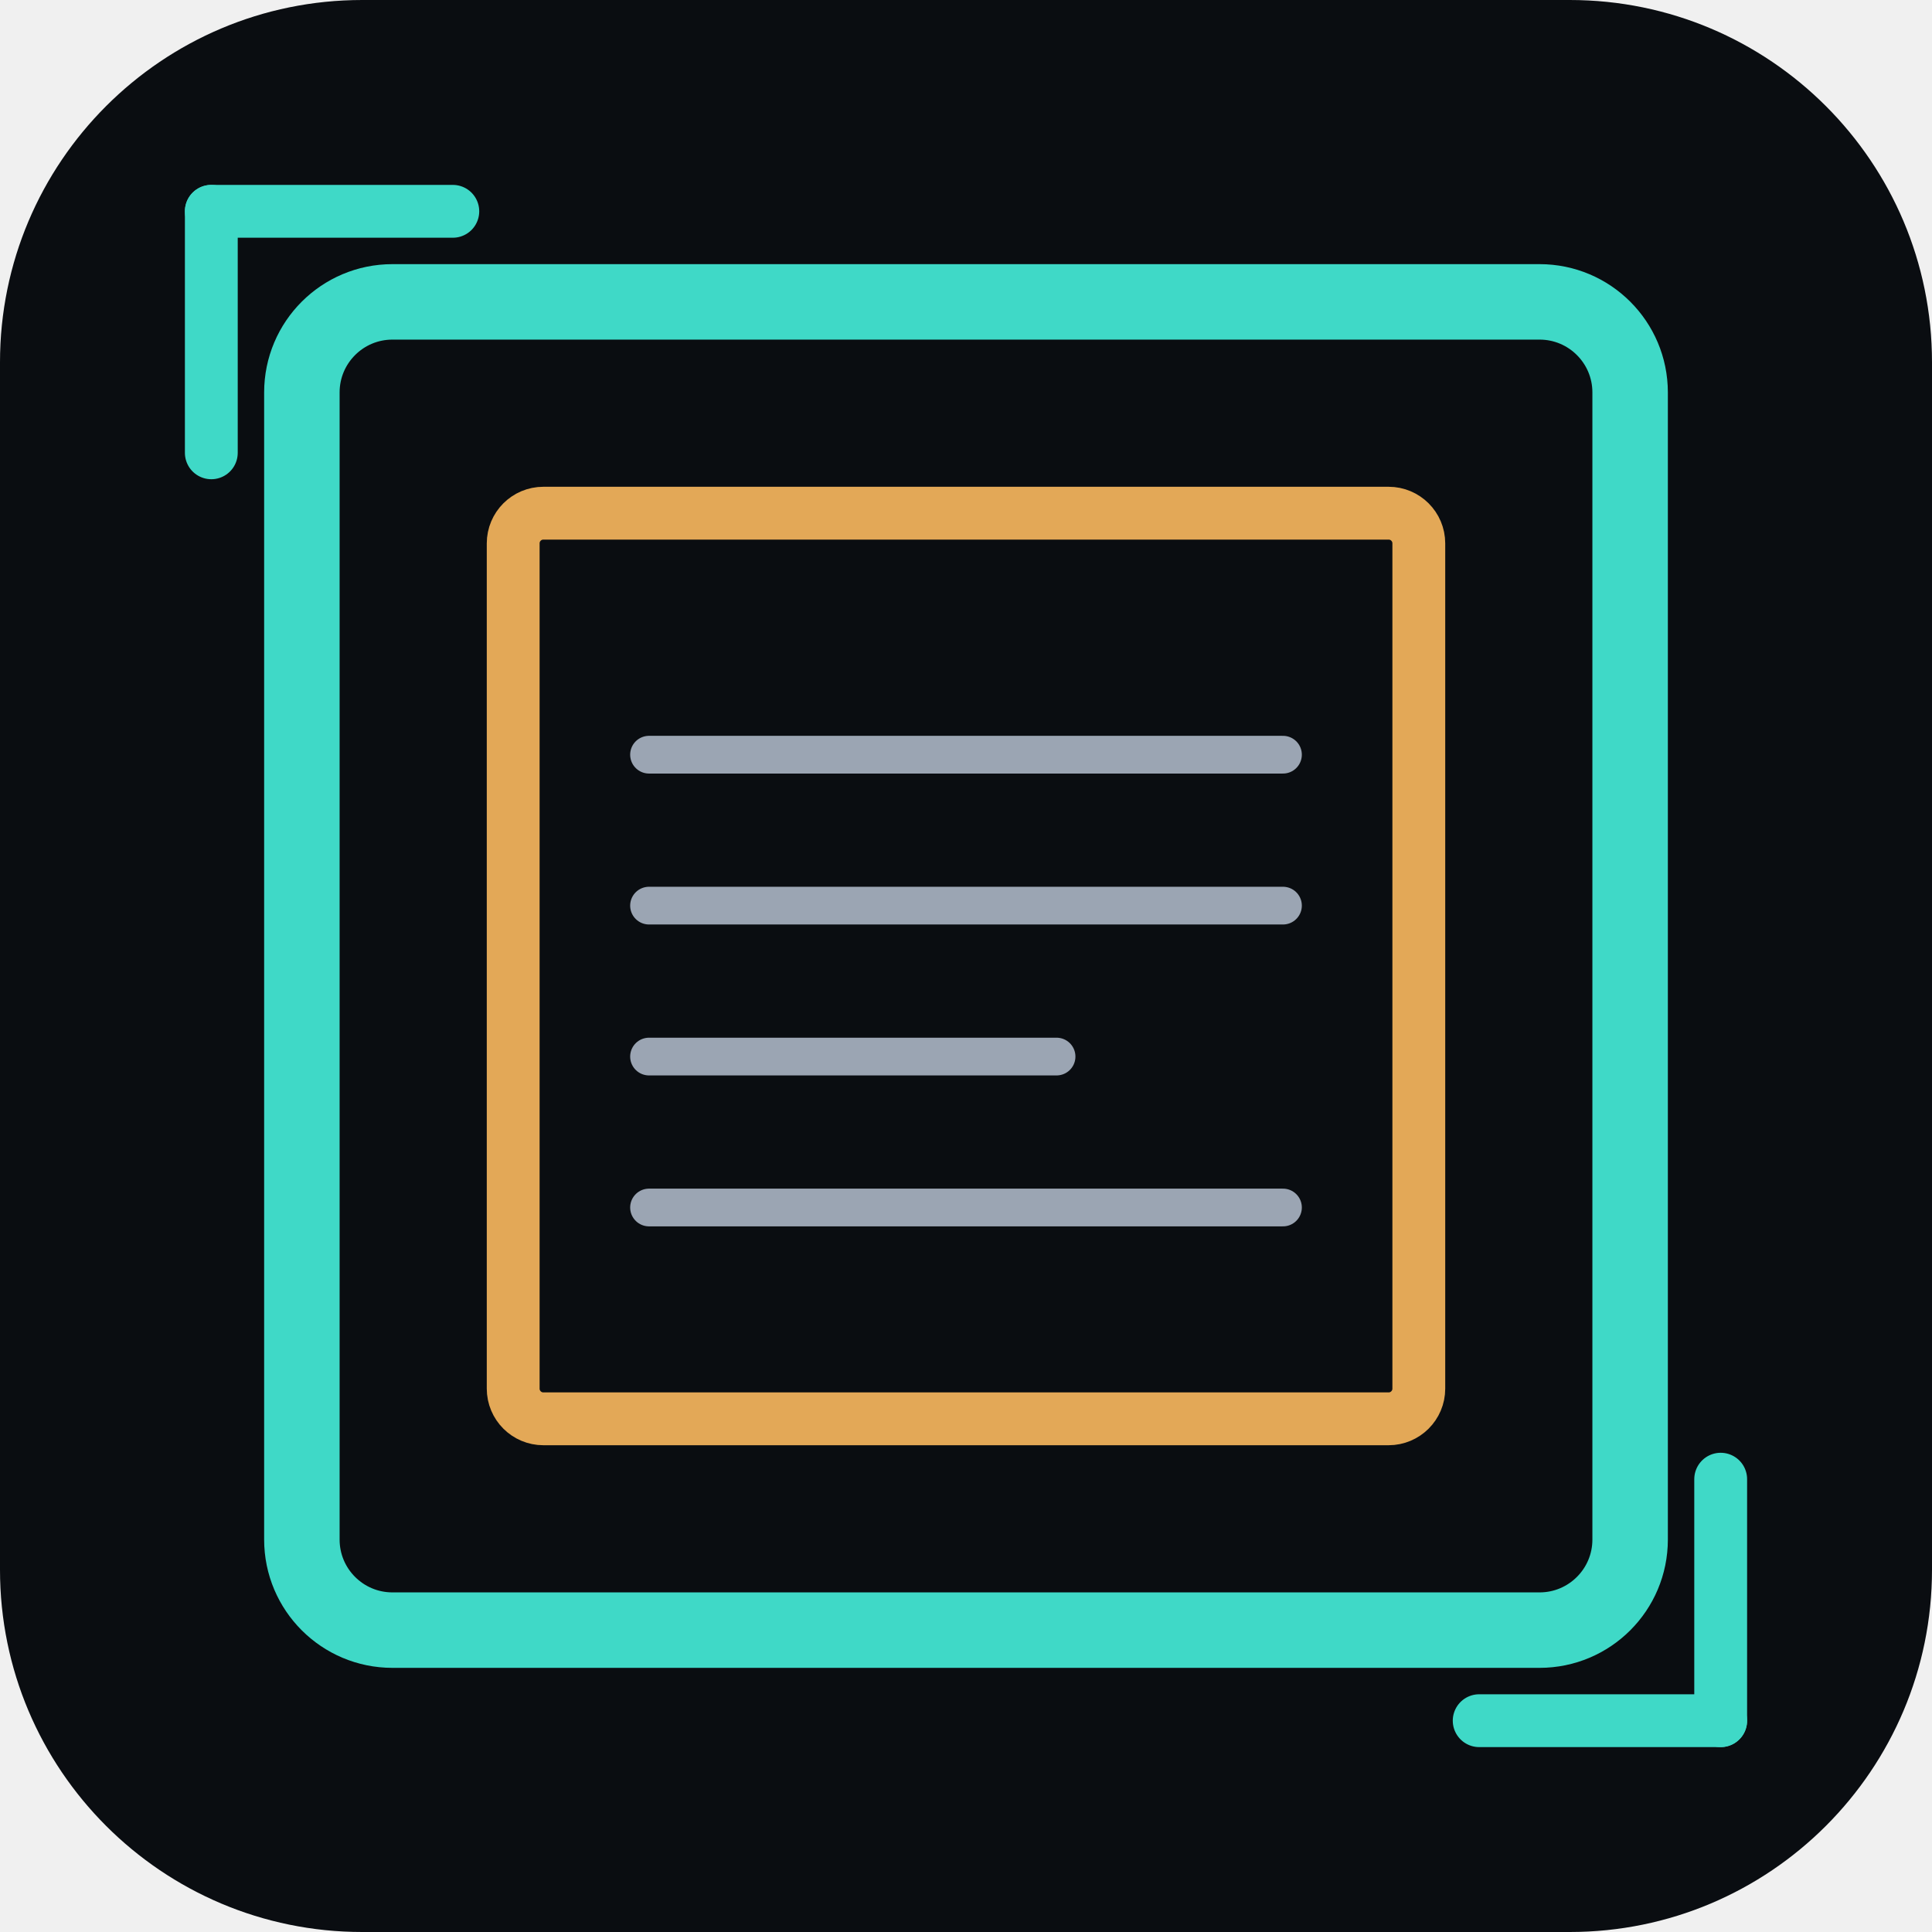
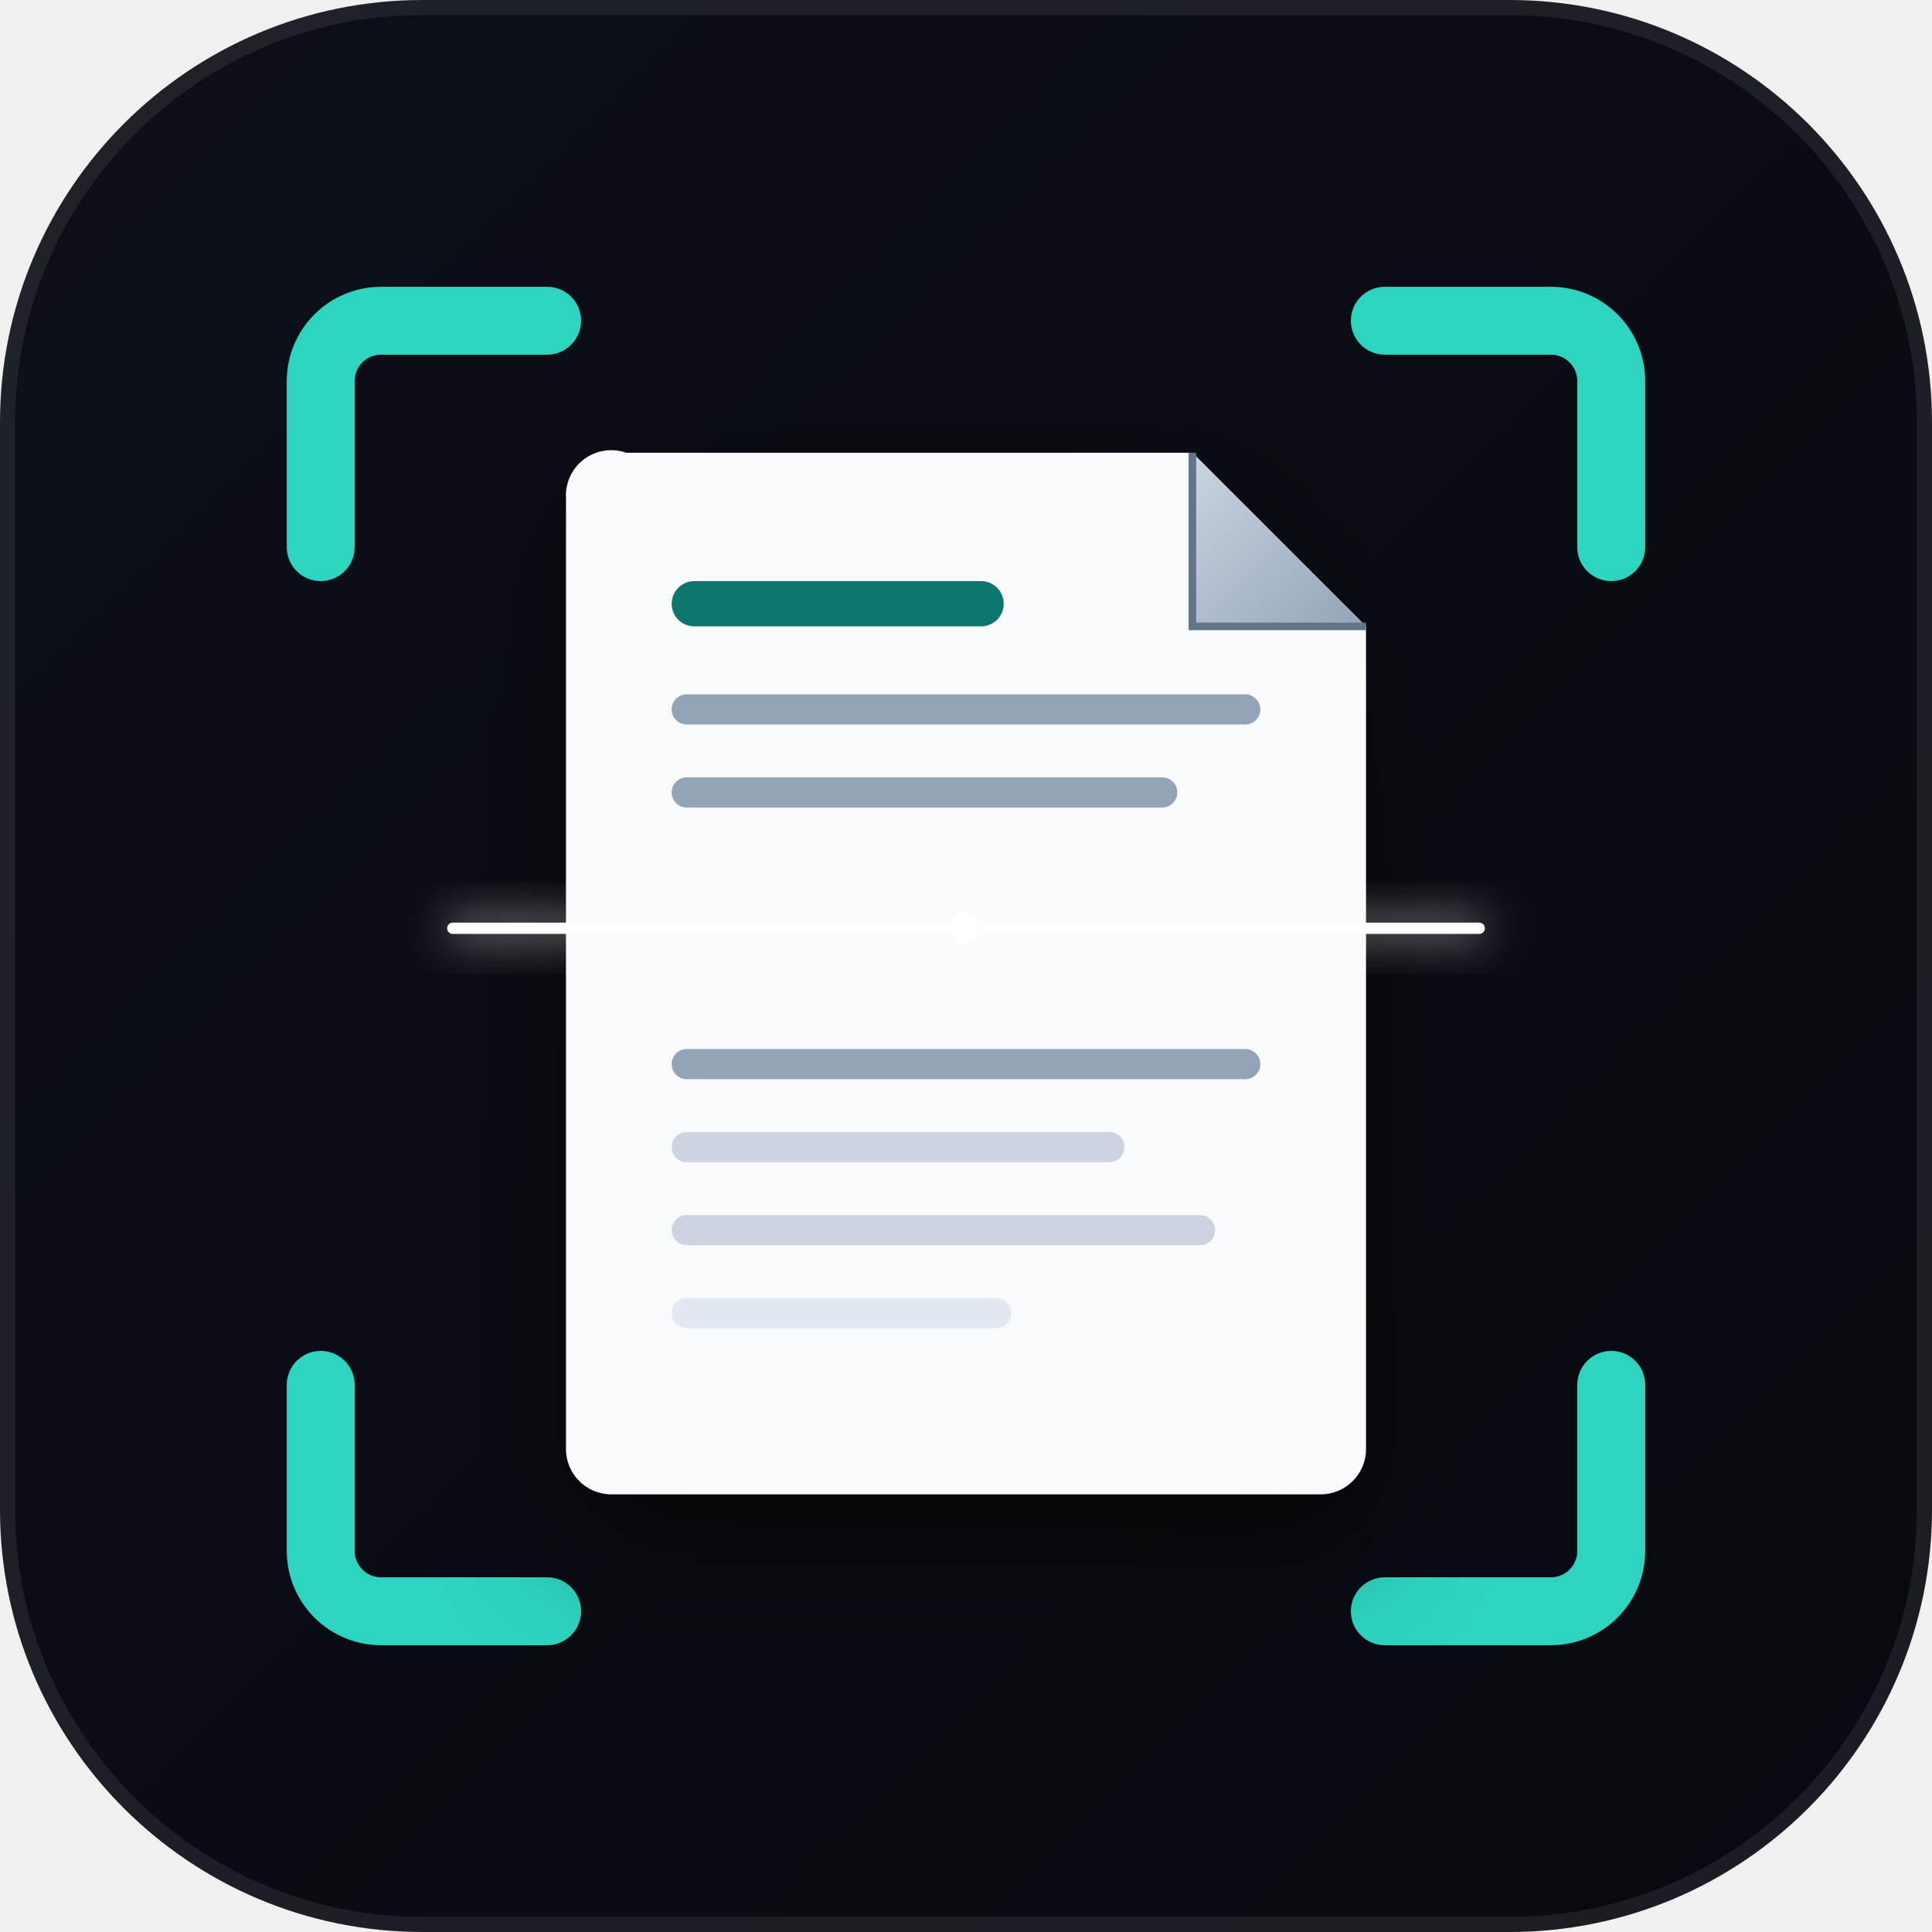
- <svg xmlns="http://www.w3.org/2000/svg" viewBox="0 0 512 512">
-   <rect width="512" height="512" rx="96" fill="#0A0D11" />
-   <rect x="80" y="80" width="352" height="352" rx="24" fill="none" stroke="#3FD9C7" stroke-width="20" />
-   <rect x="136" y="136" width="240" height="240" rx="8" fill="none" stroke="#E3A857" stroke-width="14" />
-   <line x1="172" y1="200" x2="340" y2="200" stroke="#9BA5B3" stroke-width="10" stroke-linecap="round" />
-   <line x1="172" y1="240" x2="340" y2="240" stroke="#9BA5B3" stroke-width="10" stroke-linecap="round" />
-   <line x1="172" y1="280" x2="280" y2="280" stroke="#9BA5B3" stroke-width="10" stroke-linecap="round" />
-   <line x1="172" y1="320" x2="340" y2="320" stroke="#9BA5B3" stroke-width="10" stroke-linecap="round" />
-   <line x1="56" y1="56" x2="120" y2="56" stroke="#3FD9C7" stroke-width="14" stroke-linecap="round" />
-   <line x1="56" y1="56" x2="56" y2="120" stroke="#3FD9C7" stroke-width="14" stroke-linecap="round" />
-   <line x1="392" y1="456" x2="456" y2="456" stroke="#3FD9C7" stroke-width="14" stroke-linecap="round" />
-   <line x1="456" y1="392" x2="456" y2="456" stroke="#3FD9C7" stroke-width="14" stroke-linecap="round" />
+ <svg xmlns="http://www.w3.org/2000/svg" viewBox="0 0 512 512" width="100%" height="100%">
+   <defs>
+     <linearGradient id="bgGrad" x1="0%" y1="0%" x2="100%" y2="100%">
+       <stop offset="0%" stop-color="#0c1017" />
+       <stop offset="100%" stop-color="#070a0f" />
+     </linearGradient>
+     <linearGradient id="laserGrad" x1="0%" y1="0%" x2="100%" y2="0%">
+       <stop offset="0%" stop-color="#06b6d4" stop-opacity="0" />
+       <stop offset="25%" stop-color="#06b6d4" stop-opacity="0.8" />
+       <stop offset="50%" stop-color="#2dd4bf" />
+       <stop offset="75%" stop-color="#06b6d4" stop-opacity="0.8" />
+       <stop offset="100%" stop-color="#06b6d4" stop-opacity="0" />
+     </linearGradient>
+     <linearGradient id="foldGrad" x1="0%" y1="0%" x2="100%" y2="100%">
+       <stop offset="0%" stop-color="#cbd5e1" />
+       <stop offset="100%" stop-color="#94a3b8" />
+     </linearGradient>
+     <filter id="laserGlow" x="-20%" y="-100%" width="140%" height="300%">
+       <feGaussianBlur stdDeviation="6" result="blur" />
+       <feMerge>
+         <feMergeNode in="blur" />
+         <feMergeNode in="SourceGraphic" />
+       </feMerge>
+     </filter>
+     <filter id="sheetShadow" x="-20%" y="-20%" width="140%" height="140%">
+       <feDropShadow dx="0" dy="12" stdDeviation="16" flood-color="#000000" flood-opacity="0.6" />
+     </filter>
+   </defs>
+   <rect width="512" height="512" rx="112" fill="url(#bgGrad)" />
+   <rect x="2" y="2" width="508" height="508" rx="110" fill="none" stroke="rgba(255,255,255,0.08)" stroke-width="4" />
+   <g stroke="#2dd4bf" stroke-width="18" stroke-linecap="round" stroke-linejoin="round" fill="none">
+     <path d="M 85 145 L 85 101 A 16 16 0 0 1 101 85 L 145 85" />
+     <path d="M 367 85 L 411 85 A 16 16 0 0 1 427 101 L 427 145" />
+     <path d="M 85 367 L 85 411 A 16 16 0 0 0 101 427 L 145 427" />
+     <path d="M 367 427 L 411 427 A 16 16 0 0 0 427 411 L 427 367" />
+   </g>
+   <g filter="url(#sheetShadow)">
+     <path d="M 166 120               L 316 120               L 362 166               L 362 384               A 12 12 0 0 1 350 396               L 162 396               A 12 12 0 0 1 150 384               L 150 132               A 12 12 0 0 1 166 120 Z" fill="#f8fafc" />
+     <path d="M 316 120 L 316 166 L 362 166 Z" fill="url(#foldGrad)" />
+     <path d="M 316 120 L 316 166 L 362 166" fill="none" stroke="#64748b" stroke-width="2" />
+     <rect x="178" y="154" width="88" height="12" rx="6" fill="#0f766e" />
+     <rect x="178" y="184" width="156" height="8" rx="4" fill="#94a3b8" />
+     <rect x="178" y="206" width="134" height="8" rx="4" fill="#94a3b8" />
+     <rect x="178" y="278" width="156" height="8" rx="4" fill="#94a3b8" />
+     <rect x="178" y="300" width="120" height="8" rx="4" fill="#cbd5e1" />
+     <rect x="178" y="322" width="144" height="8" rx="4" fill="#cbd5e1" />
+     <rect x="178" y="344" width="90" height="8" rx="4" fill="#e2e8f0" />
+   </g>
+   <g filter="url(#laserGlow)">
+     <line x1="75" y1="246" x2="437" y2="246" stroke="url(#laserGrad)" stroke-width="10" stroke-linecap="round" />
+     <line x1="120" y1="246" x2="392" y2="246" stroke="#ffffff" stroke-width="3" stroke-linecap="round" />
+     <circle cx="256" cy="246" r="4" fill="#ffffff" />
+   </g>
</svg>
